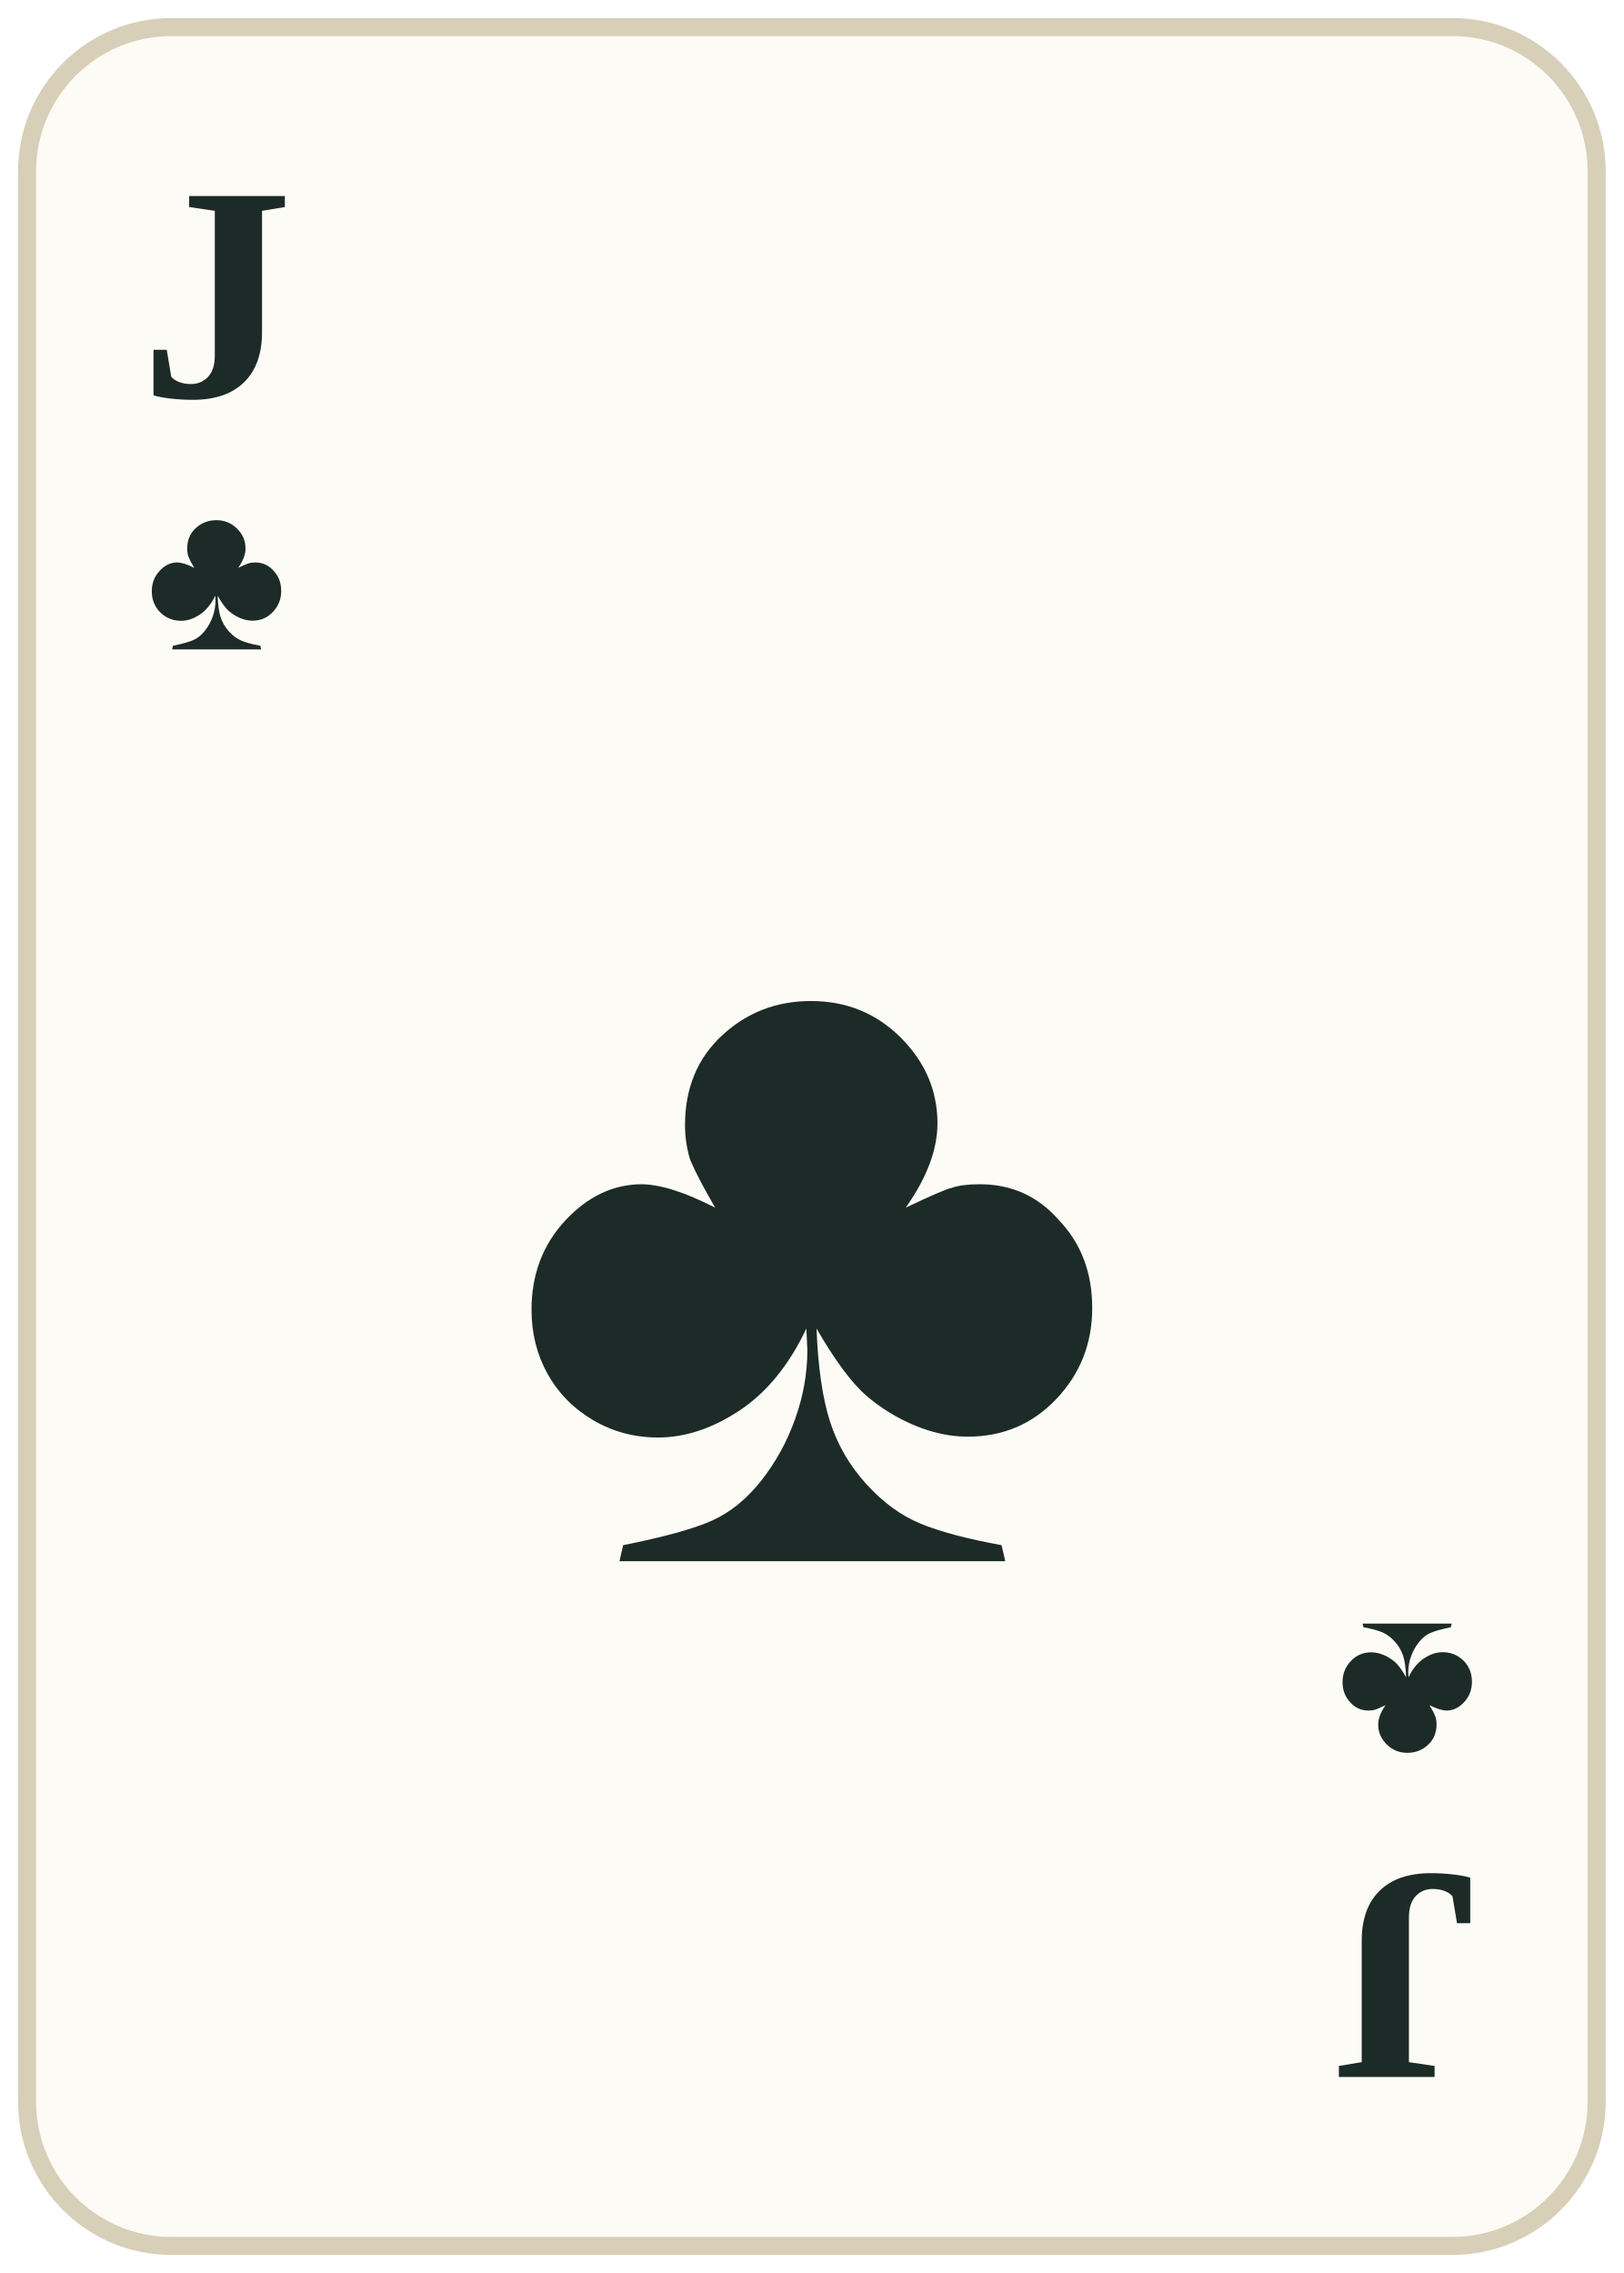
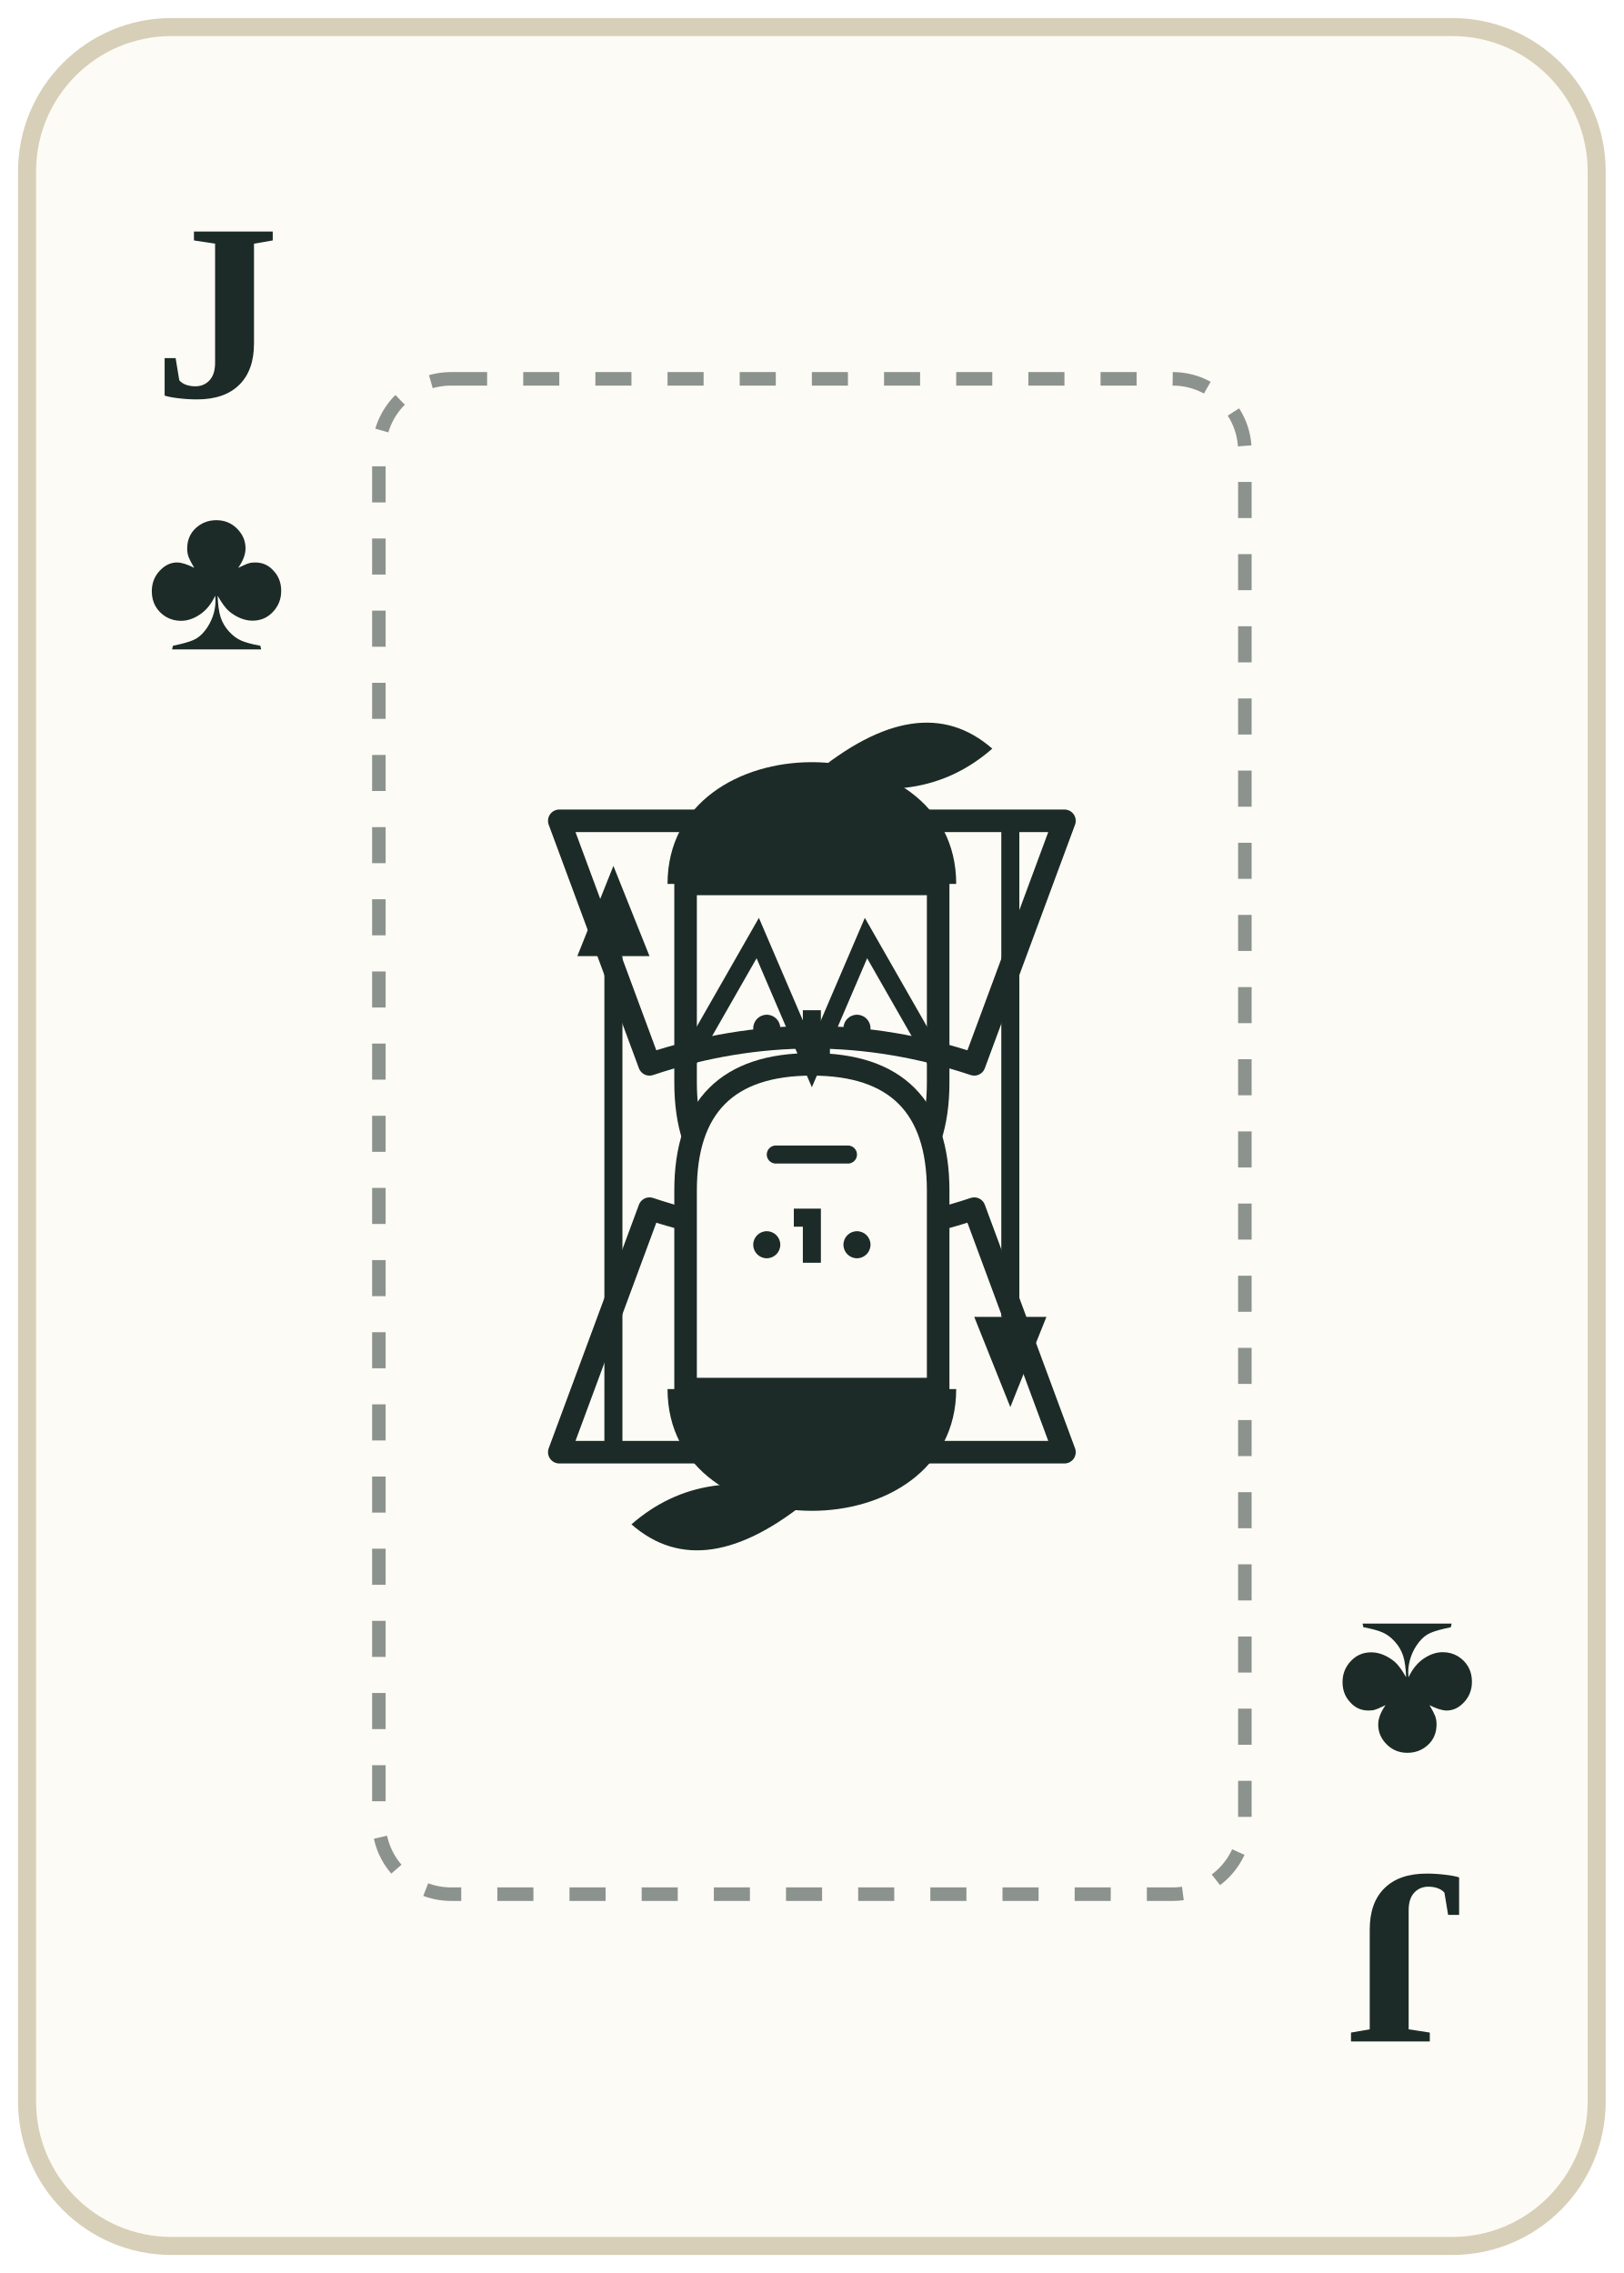
<svg xmlns="http://www.w3.org/2000/svg" viewBox="0 0 180 252" width="180" height="252">
  <rect x="3" y="3" width="174" height="246" rx="16" fill="#fdfbf5" stroke="#d8cfb8" stroke-width="2" />
  <g fill="#1c2b27" font-family="Georgia, 'Times New Roman', serif" font-weight="700">
    <g>
-       <text x="24" y="44" font-size="34" text-anchor="middle">J</text>
+       <text x="24" y="44" font-size="28" text-anchor="middle">J</text>
      <text x="24" y="72" font-size="24" text-anchor="middle">♣</text>
    </g>
    <g transform="rotate(180 90 126)">
-       <text x="24" y="44" font-size="34" text-anchor="middle">J</text>
+       <text x="24" y="44" font-size="28" text-anchor="middle">J</text>
      <text x="24" y="72" font-size="24" text-anchor="middle">♣</text>
    </g>
-     <text x="90" y="138" font-size="104" text-anchor="middle" dominant-baseline="central">♣</text>
+   </g>
+   <rect x="42" y="42" width="96" height="168" rx="8" fill="none" stroke="#1c2b27" stroke-width="1.5" stroke-dasharray="4 4" opacity="0.5" />
+   <g transform="translate(90, 126)">
+     <g>
+       <path d="M -16,-28 C -16,-46 16,-46 16,-28 Z" fill="#1c2b27" />
+       <path d="M 0,-40 Q 12,-50 20,-43 Q 12,-36 0,-40" fill="#1c2b27" />
+       <path d="M -14,-28 L 14,-28 L 14,-6 Q 14,8 0,8 Q -14,8 -14,-6 Z" fill="#fdfbf5" stroke="#1c2b27" stroke-width="2.5" stroke-linejoin="round" />
+       <circle cx="-5" cy="-12" r="1.5" fill="#1c2b27" />
+       <circle cx="5" cy="-12" r="1.5" fill="#1c2b27" />
+       <path d="M 0,-14 L 0,-9 L 2,-9" stroke="#1c2b27" stroke-width="2" fill="none" />
+       <line x1="-4" y1="-2" x2="4" y2="-2" stroke="#1c2b27" stroke-width="2" stroke-linecap="round" />
+       <path d="M -28,35 L -18,8 Q 0,14 18,8 L 28,35 Z" fill="none" stroke="#1c2b27" stroke-width="2.5" stroke-linejoin="round" />
+       <path d="M -14,8 L -6,22 L 0,8 L 6,22 L 14,8" stroke="#1c2b27" stroke-width="2" fill="none" />
+       <line x1="-22" y1="-20" x2="-22" y2="35" stroke="#1c2b27" stroke-width="2" />
+       <path d="M -26,-20 L -22,-30 L -18,-20 Z" fill="#1c2b27" />
+     </g>
+     <g transform="rotate(180)">
+       <path d="M -16,-28 C -16,-46 16,-46 16,-28 Z" fill="#1c2b27" />
+       <path d="M 0,-40 Q 12,-50 20,-43 Q 12,-36 0,-40" fill="#1c2b27" />
+       <path d="M -14,-28 L 14,-28 L 14,-6 Q 14,8 0,8 Q -14,8 -14,-6 Z" fill="#fdfbf5" stroke="#1c2b27" stroke-width="2.5" stroke-linejoin="round" />
+       <circle cx="-5" cy="-12" r="1.5" fill="#1c2b27" />
+       <circle cx="5" cy="-12" r="1.5" fill="#1c2b27" />
+       <path d="M 0,-14 L 0,-9 L 2,-9" stroke="#1c2b27" stroke-width="2" fill="none" />
+       <line x1="-4" y1="-2" x2="4" y2="-2" stroke="#1c2b27" stroke-width="2" stroke-linecap="round" />
+       <path d="M -28,35 L -18,8 Q 0,14 18,8 L 28,35 Z" fill="none" stroke="#1c2b27" stroke-width="2.5" stroke-linejoin="round" />
+       <path d="M -14,8 L -6,22 L 0,8 L 6,22 L 14,8" stroke="#1c2b27" stroke-width="2" fill="none" />
+       <line x1="-22" y1="-20" x2="-22" y2="35" stroke="#1c2b27" stroke-width="2" />
+       <path d="M -26,-20 L -22,-30 L -18,-20 Z" fill="#1c2b27" />
+     </g>
  </g>
</svg>
